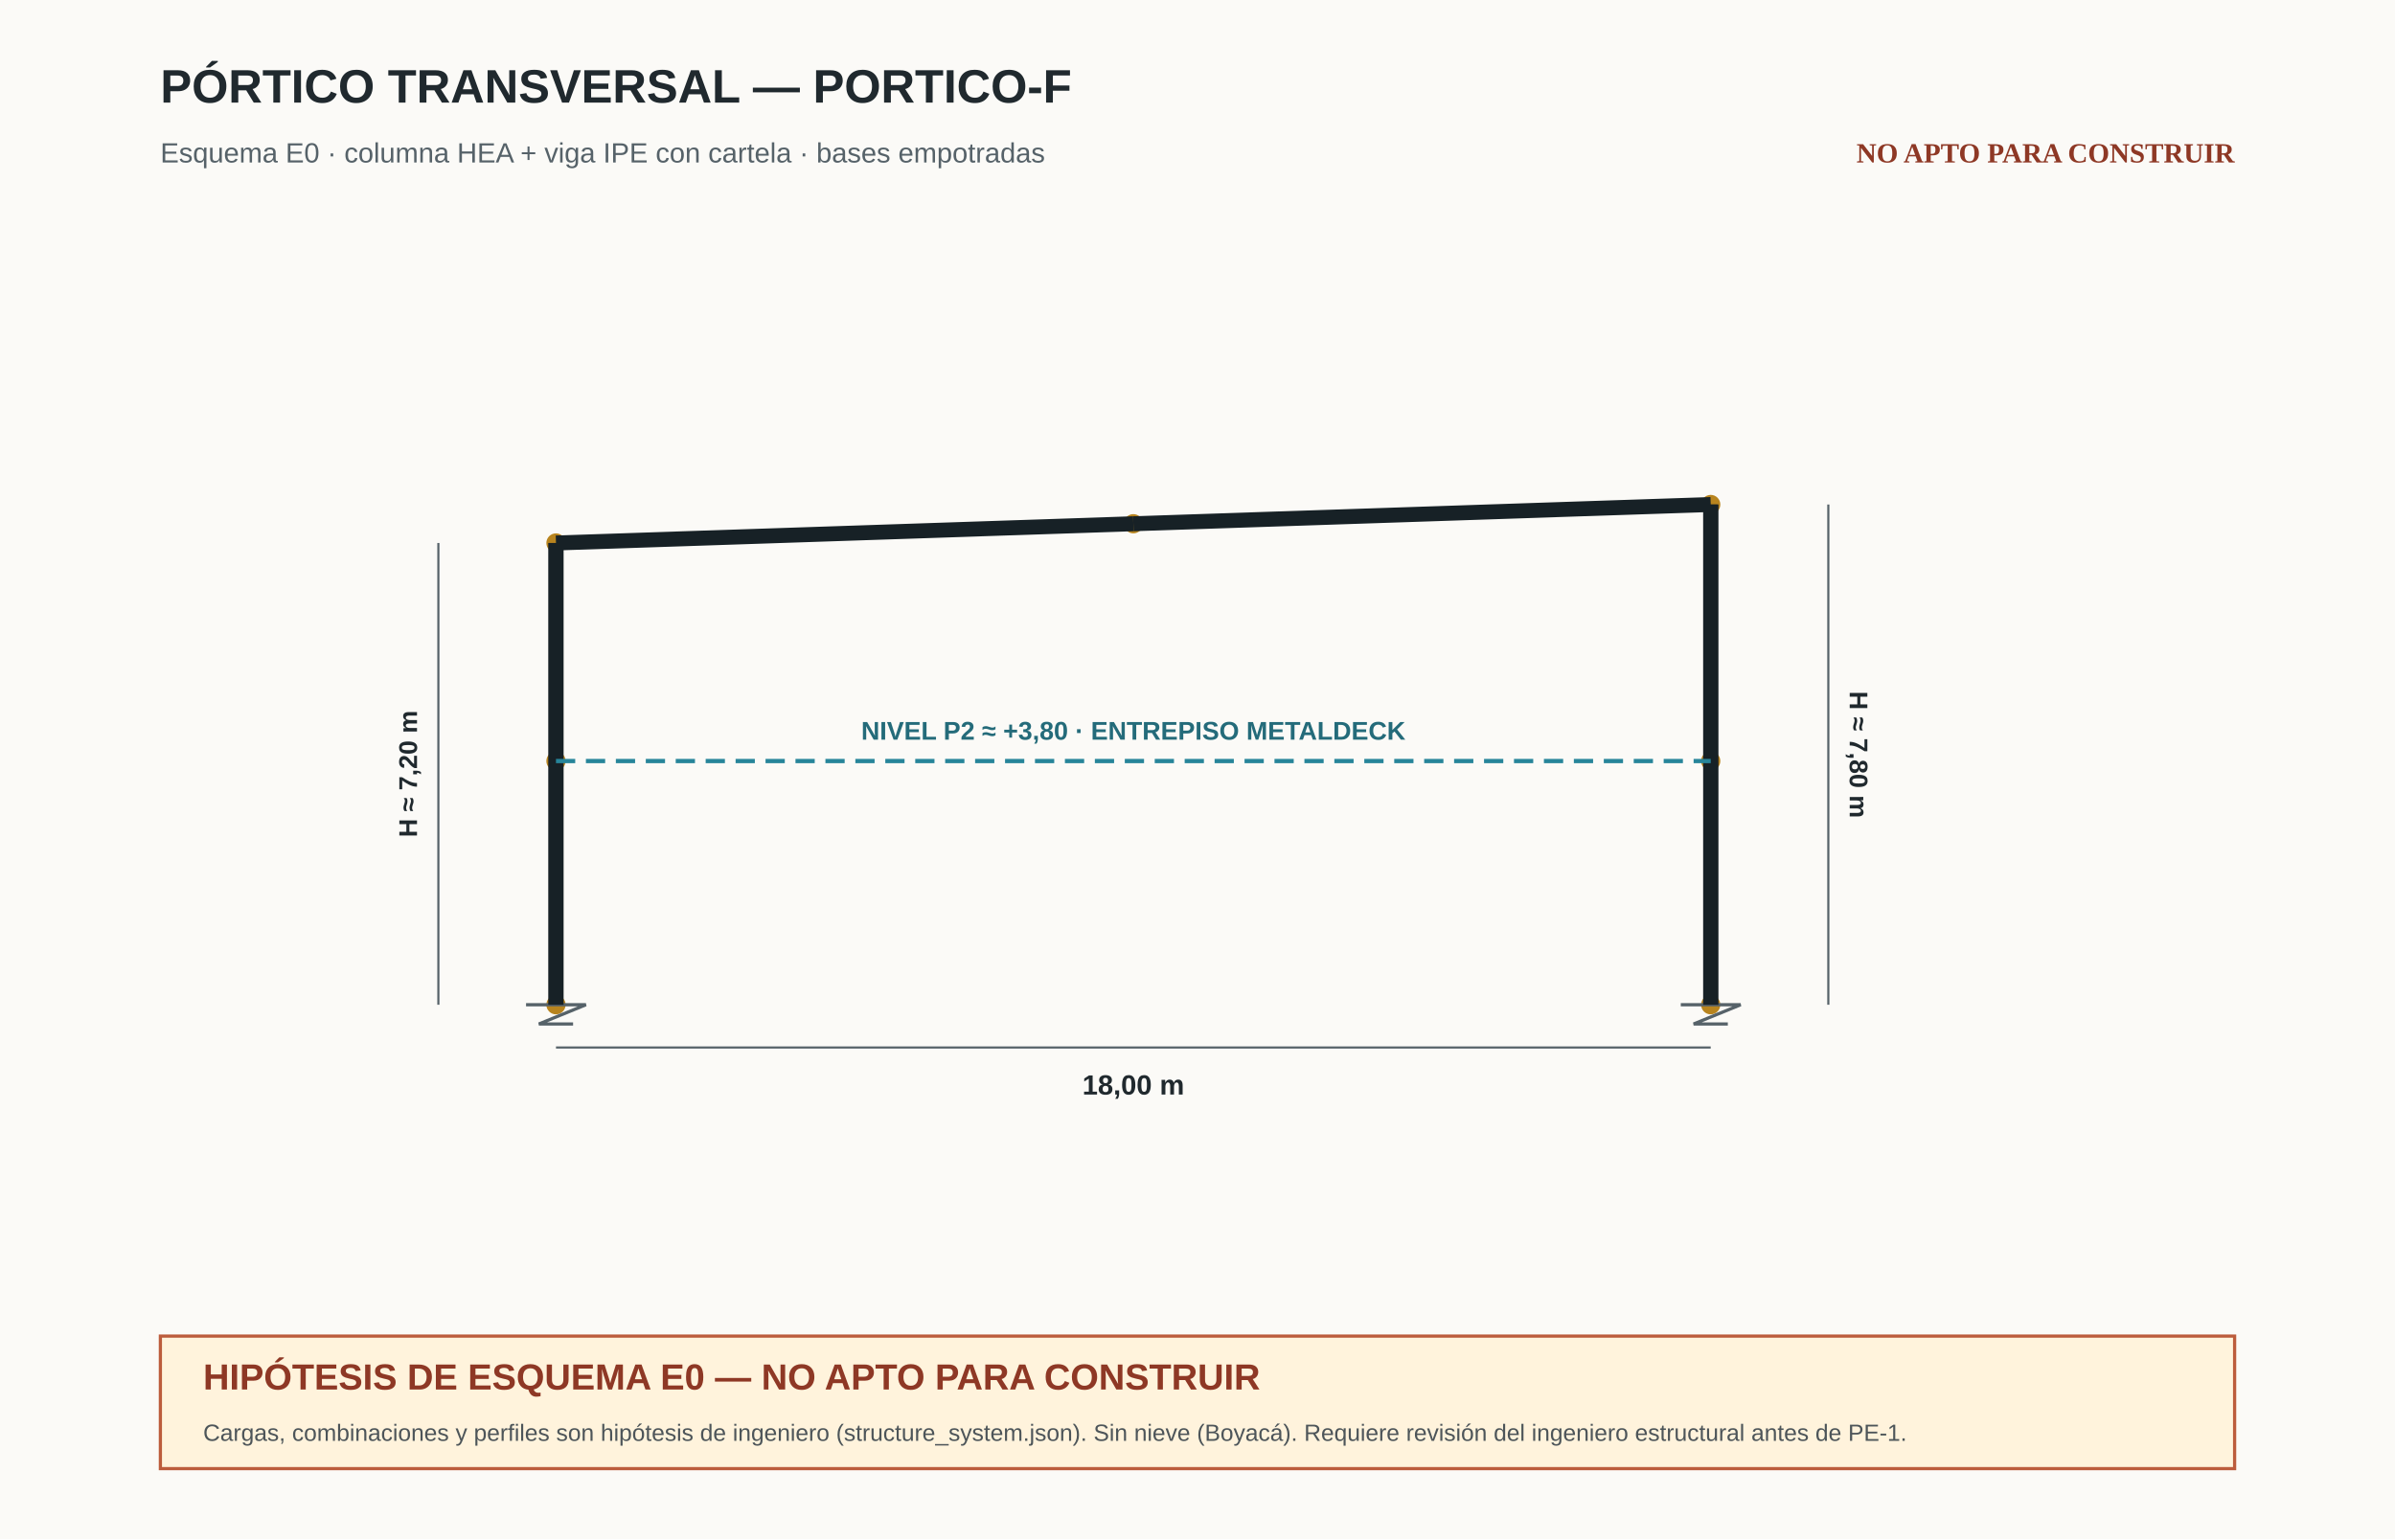
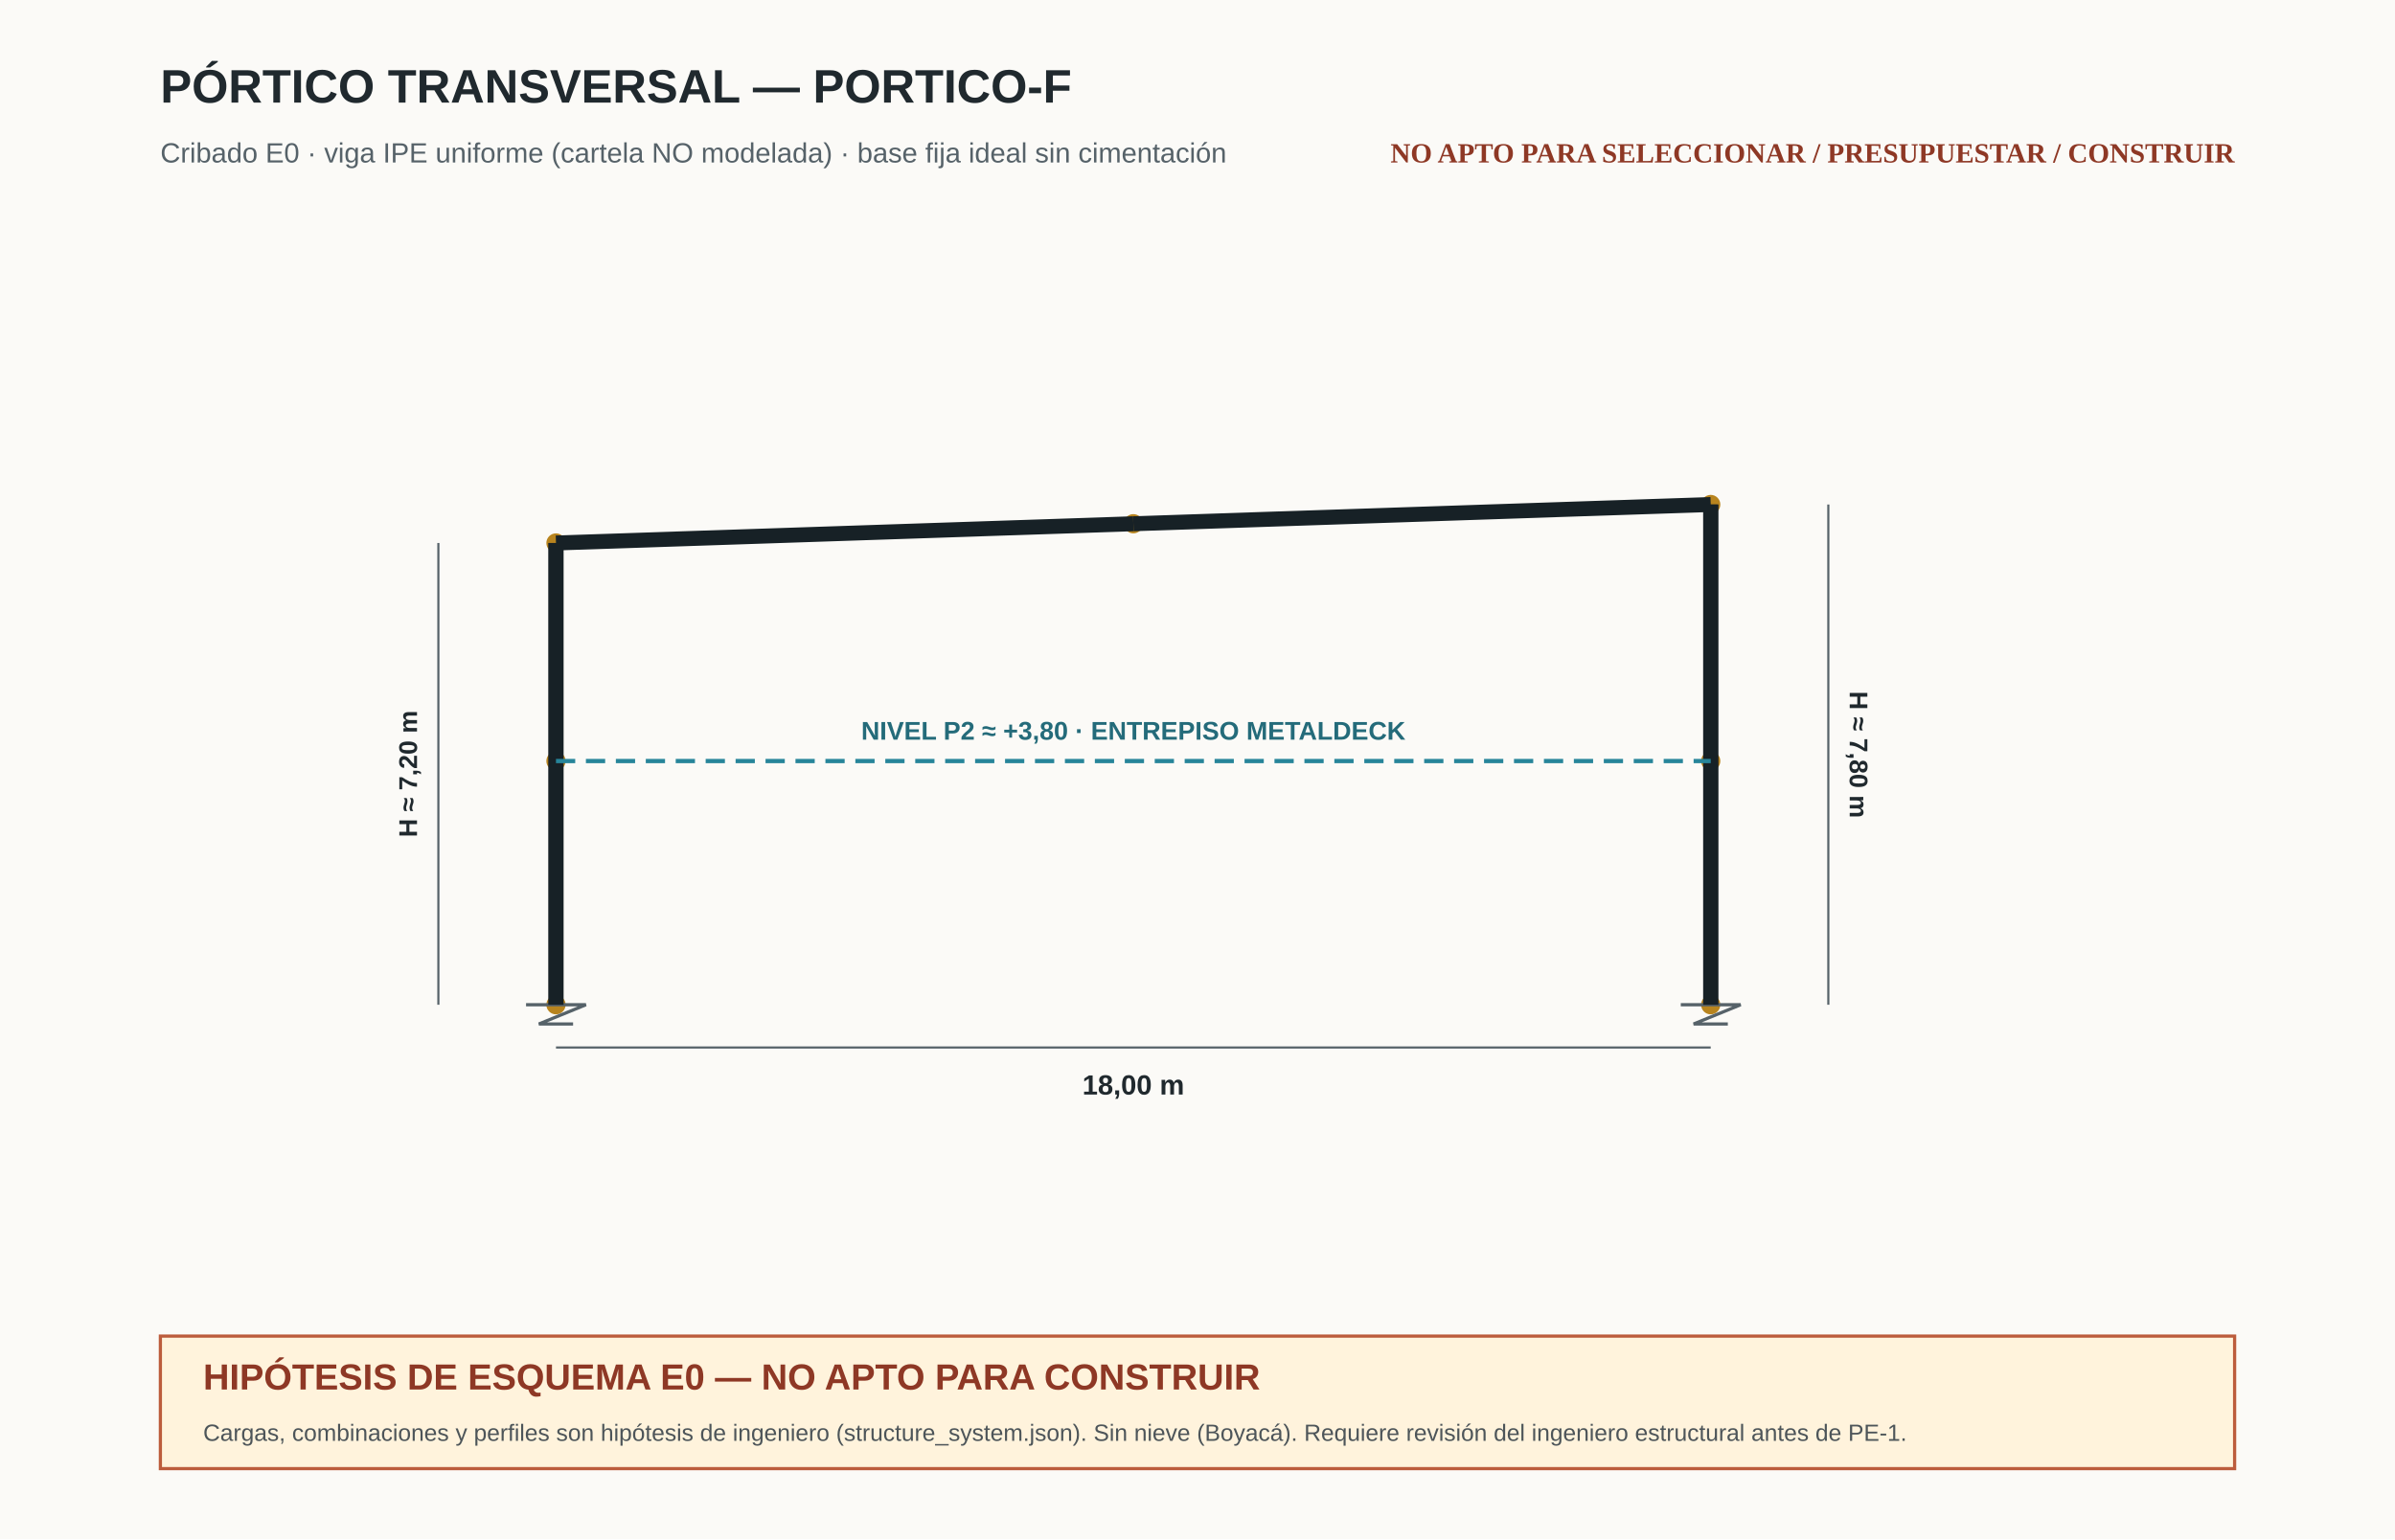
<svg xmlns="http://www.w3.org/2000/svg" width="1120" height="720" viewBox="0 0 1120 720">
  <rect width="1120" height="720" fill="#fbfaf7" />
  <text x="75" y="48" font-family="Arial" font-size="22" font-weight="700" fill="#20292e">PÓRTICO TRANSVERSAL — PORTICO-F</text>
-   <text x="75" y="76" font-family="Arial" font-size="13" fill="#566269">Esquema E0 · columna HEA + viga IPE con cartela · bases empotradas</text>
-   <text x="1045" y="76" text-anchor="end" font-size="13" font-weight="700" fill="#8e3825">NO APTO PARA CONSTRUIR</text>
+   <text x="75" y="76" font-family="Arial" font-size="13" fill="#566269">Cribado E0 · viga IPE uniforme (cartela NO modelada) · base fija ideal sin cimentación</text>
+   <text x="1045" y="76" text-anchor="end" font-size="13" font-weight="700" fill="#8e3825">NO APTO PARA SELECCIONAR / PRESUPUESTAR / CONSTRUIR</text>
  <g font-family="Arial" fill="#20292e">
    <circle cx="260.0" cy="470.0" r="4.5" fill="#b8841e" />
    <path d="M 246.0 470.0 L 274.0 470.0 L 252.0 479.0 L 268.0 479.0" fill="none" stroke="#566269" stroke-width="1.5" />
    <circle cx="260.0" cy="254.0" r="4.5" fill="#b8841e" />
    <circle cx="800.0" cy="470.0" r="4.5" fill="#b8841e" />
    <path d="M 786.0 470.0 L 814.0 470.0 L 792.0 479.0 L 808.0 479.0" fill="none" stroke="#566269" stroke-width="1.5" />
    <circle cx="800.0" cy="236.0" r="4.5" fill="#b8841e" />
    <circle cx="530.0" cy="245.0" r="4.5" fill="#b8841e" />
    <circle cx="260.0" cy="356.0" r="4.5" fill="#b8841e" />
    <circle cx="800.0" cy="356.0" r="4.5" fill="#b8841e" />
    <line x1="260.0" y1="470.0" x2="260.0" y2="254.0" stroke="#172126" stroke-width="7.0" />
    <line x1="800.0" y1="470.0" x2="800.0" y2="236.0" stroke="#172126" stroke-width="7.0" />
    <line x1="260.0" y1="470.0" x2="260.0" y2="356.0" stroke="#172126" stroke-width="7.0" />
    <line x1="260.0" y1="356.0" x2="260.0" y2="254.0" stroke="#172126" stroke-width="7.0" />
    <line x1="800.0" y1="470.0" x2="800.0" y2="356.0" stroke="#172126" stroke-width="7.0" />
    <line x1="800.0" y1="356.0" x2="800.0" y2="236.0" stroke="#172126" stroke-width="7.0" />
    <line x1="260.0" y1="254.0" x2="530.0" y2="245.0" stroke="#172126" stroke-width="7.0" />
    <line x1="530.0" y1="245.0" x2="800.0" y2="236.0" stroke="#172126" stroke-width="7.0" />
    <line x1="260.0" y1="490.0" x2="800.0" y2="490.0" stroke="#566269" stroke-width="1" />
    <text x="530.0" y="512.0" text-anchor="middle" font-size="13" font-weight="700">18,00 m</text>
    <line x1="205.0" y1="470.0" x2="205.0" y2="254.0" stroke="#566269" stroke-width="1" />
    <text x="195.0" y="362.0" text-anchor="middle" font-size="12" font-weight="700" transform="rotate(-90 195.0 362.0)">H ≈ 7,20 m</text>
    <line x1="855.0" y1="470.0" x2="855.0" y2="236.0" stroke="#566269" stroke-width="1" />
    <text x="865.0" y="353.0" text-anchor="middle" font-size="12" font-weight="700" transform="rotate(90 865.0 353.0)">H ≈ 7,80 m</text>
    <line x1="260.0" y1="356.0" x2="800.0" y2="356.0" stroke="#27859a" stroke-width="2" stroke-dasharray="9 5" />
    <text x="530.0" y="346.0" text-anchor="middle" font-size="12" font-weight="700" fill="#246b7a">NIVEL P2 ≈ +3,80 · ENTREPISO METALDECK</text>
  </g>
  <rect x="75" y="625" width="970" height="62" fill="#fff3dc" stroke="#bc5c3c" stroke-width="1.5" />
  <text x="95" y="650" font-family="Arial" font-size="17" font-weight="700" fill="#8e3825">HIPÓTESIS DE ESQUEMA E0 — NO APTO PARA CONSTRUIR</text>
  <text x="95" y="674" font-family="Arial" font-size="11" fill="#4d5559">Cargas, combinaciones y perfiles son hipótesis de ingeniero (structure_system.json). Sin nieve (Boyacá). Requiere revisión del ingeniero estructural antes de PE-1.</text>
</svg>
